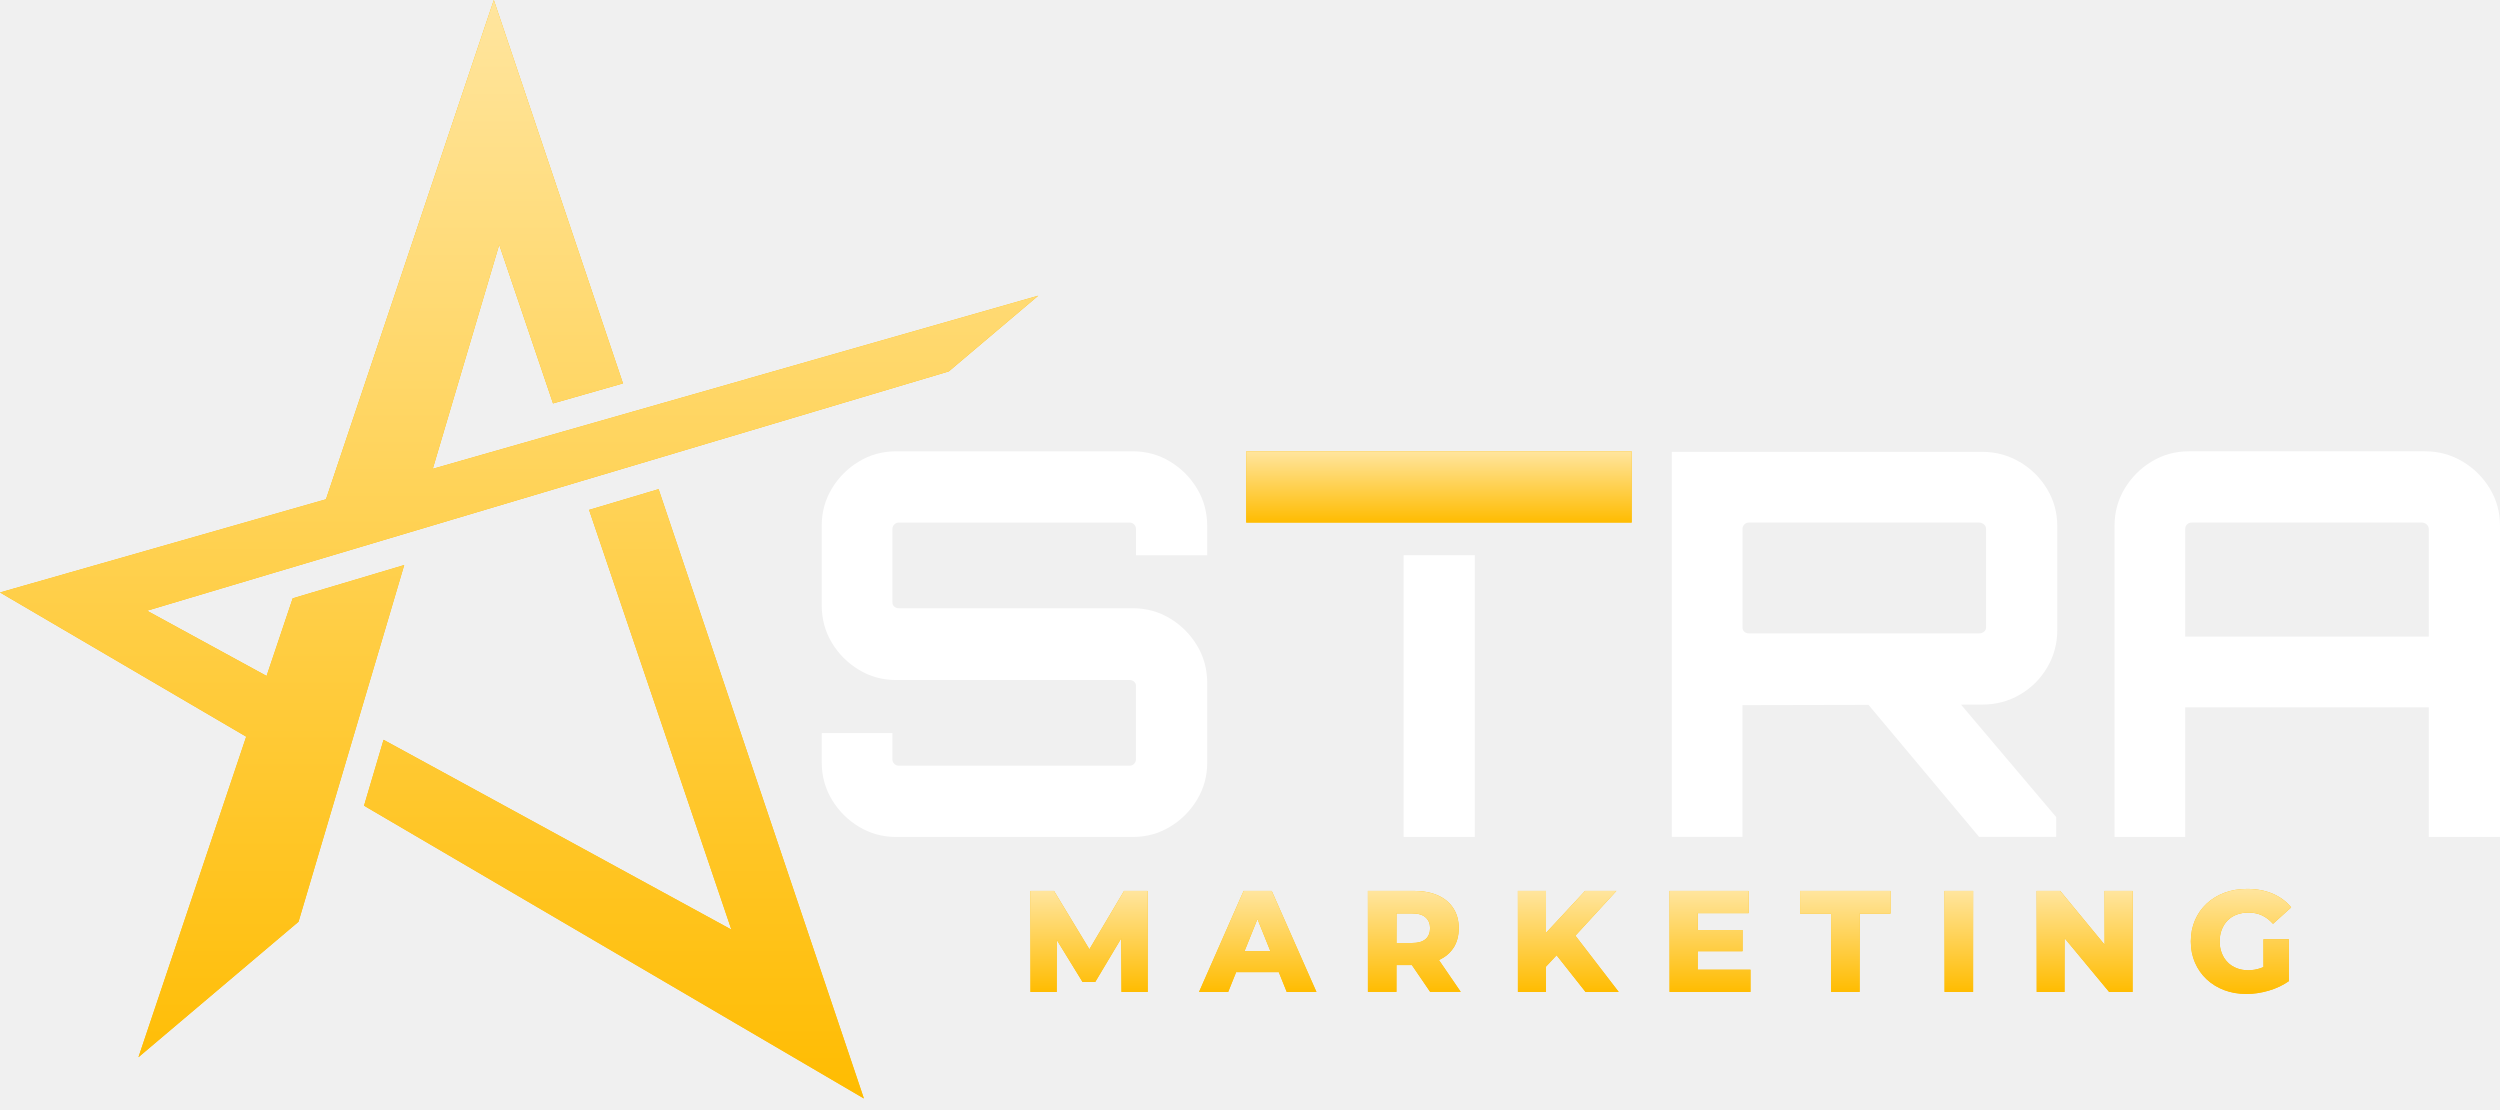
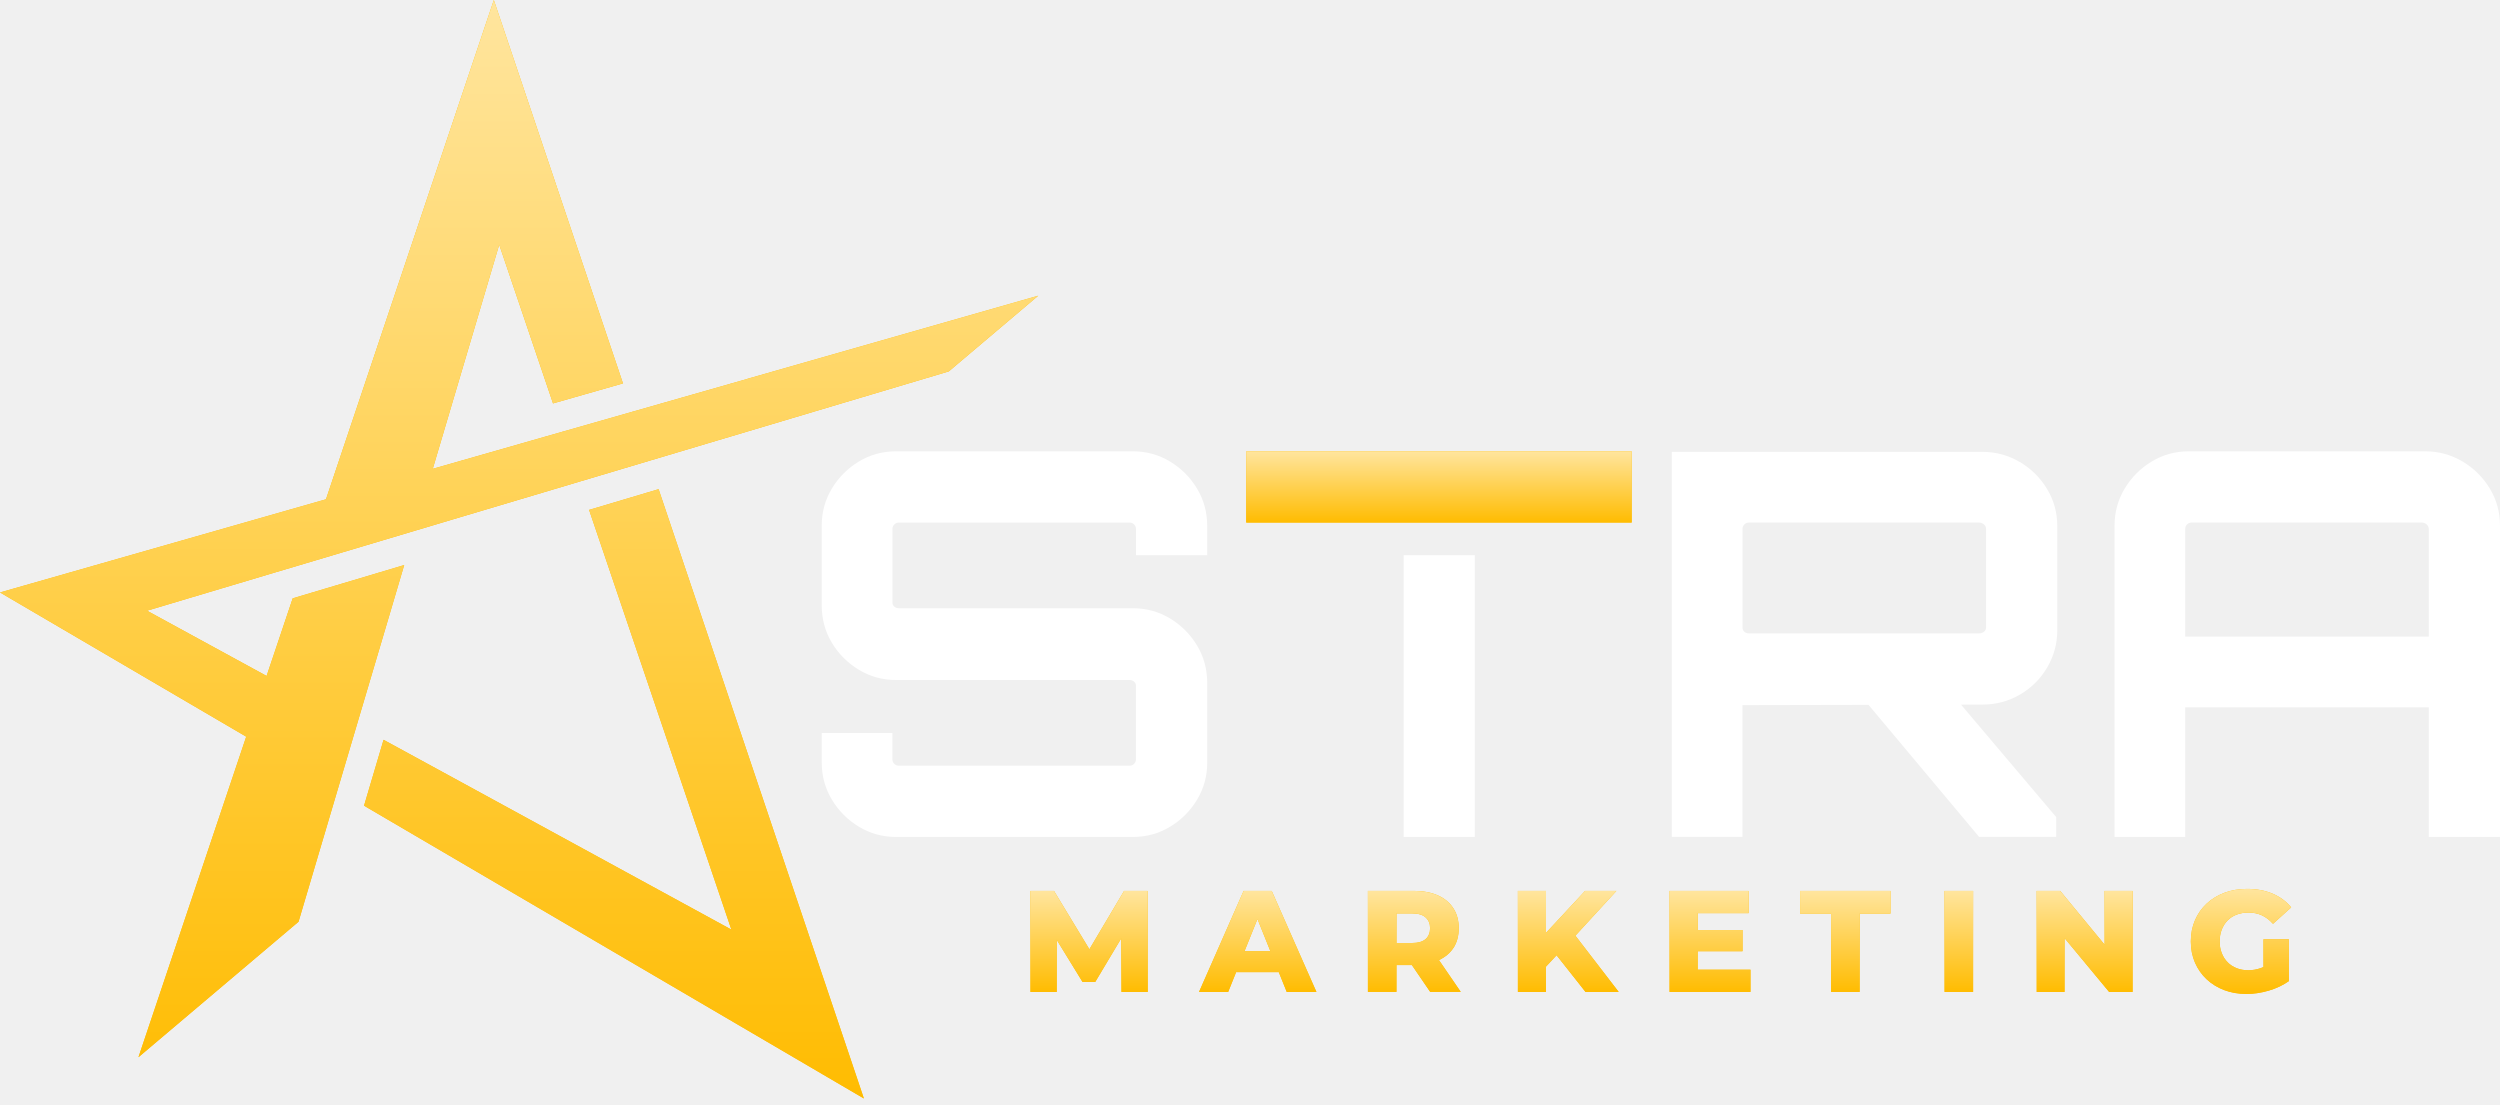
- <svg xmlns="http://www.w3.org/2000/svg" width="214" height="95" viewBox="0 0 214 95" fill="none">
-   <g clip-path="url(#clip0_2153_624)">
-     <path d="M63.986 32.429C62.381 32.888 60.78 33.345 59.175 33.805C58.906 33.881 58.64 33.958 58.371 34.034C56.963 34.437 55.554 34.838 54.144 35.241C52.148 35.809 50.154 36.381 48.158 36.952C46.977 37.29 45.792 37.629 44.609 37.968C44.467 38.008 44.323 38.049 44.181 38.09C43.426 38.304 42.673 38.522 41.919 38.736C40.294 39.201 38.672 39.664 37.045 40.13C38.94 33.735 40.837 27.338 42.732 20.942C44.267 25.473 45.802 30.004 47.339 34.532L53.327 32.82C49.64 21.879 45.958 10.941 42.271 0C37.481 14.248 32.693 28.494 27.904 42.739C18.601 45.4 9.301 48.058 0 50.715C7.023 54.829 14.05 58.943 21.075 63.059C18.001 72.206 14.925 81.351 11.852 90.496L25.555 78.899C25.826 77.986 26.096 77.07 26.369 76.155C26.748 74.876 27.125 73.596 27.505 72.319C27.588 72.041 27.67 71.764 27.752 71.486C28.131 70.202 28.513 68.919 28.892 67.637C29.442 65.782 29.991 63.925 30.54 62.072C30.676 61.619 30.808 61.164 30.942 60.712C31.182 59.901 31.425 59.089 31.664 58.279C32.108 56.779 32.551 55.282 32.997 53.786C33.532 51.982 34.065 50.174 34.6 48.368L25.055 51.217C24.31 53.438 23.565 55.648 22.82 57.863C19.41 56.001 15.995 54.14 12.583 52.276C14.986 51.557 17.39 50.841 19.793 50.123C20.021 50.055 20.244 49.987 20.472 49.921C21.456 49.625 22.441 49.331 23.427 49.037C24.303 48.776 25.174 48.516 26.05 48.257C29.188 47.321 32.328 46.381 35.468 45.445C36.592 45.108 37.718 44.773 38.843 44.437C41.382 43.681 43.921 42.922 46.459 42.165C47.508 41.852 48.559 41.541 49.607 41.225C51.592 40.634 53.578 40.04 55.562 39.449C57.477 38.876 59.387 38.304 61.297 37.736C61.739 37.604 62.183 37.473 62.624 37.341C65.846 36.379 69.07 35.416 72.291 34.455C75.266 33.569 78.24 32.682 81.215 31.792L88.874 25.312C80.577 27.682 72.283 30.054 63.986 32.425V32.429ZM59.245 50.39C58.286 47.552 57.329 44.711 56.375 41.873L50.426 43.646C51.673 47.327 52.922 51.011 54.169 54.687C56.98 62.981 59.792 71.276 62.605 79.572C54.936 75.39 47.269 71.204 39.6 67.018C37.347 65.788 35.088 64.558 32.833 63.328L31.162 68.968C32.372 69.678 33.577 70.385 34.785 71.091C47.841 78.737 60.893 86.384 73.949 94.03C69.048 79.483 64.145 64.937 59.247 50.39H59.245Z" fill="#FFBC01" />
-     <path d="M63.986 32.429C62.381 32.888 60.78 33.345 59.175 33.805C58.906 33.881 58.64 33.958 58.371 34.034C56.963 34.437 55.554 34.838 54.144 35.241C52.148 35.809 50.154 36.381 48.158 36.952C46.977 37.29 45.792 37.629 44.609 37.968C44.467 38.008 44.323 38.049 44.181 38.09C43.426 38.304 42.673 38.522 41.919 38.736C40.294 39.201 38.672 39.664 37.045 40.13C38.94 33.735 40.837 27.338 42.732 20.942C44.267 25.473 45.802 30.004 47.339 34.532L53.327 32.82C49.64 21.879 45.958 10.941 42.271 0C37.481 14.248 32.693 28.494 27.904 42.739C18.601 45.4 9.301 48.058 0 50.715C7.023 54.829 14.05 58.943 21.075 63.059C18.001 72.206 14.925 81.351 11.852 90.496L25.555 78.899C25.826 77.986 26.096 77.07 26.369 76.155C26.748 74.876 27.125 73.596 27.505 72.319C27.588 72.041 27.67 71.764 27.752 71.486C28.131 70.202 28.513 68.919 28.892 67.637C29.442 65.782 29.991 63.925 30.54 62.072C30.676 61.619 30.808 61.164 30.942 60.712C31.182 59.901 31.425 59.089 31.664 58.279C32.108 56.779 32.551 55.282 32.997 53.786C33.532 51.982 34.065 50.174 34.6 48.368L25.055 51.217C24.31 53.438 23.565 55.648 22.82 57.863C19.41 56.001 15.995 54.14 12.583 52.276C14.986 51.557 17.39 50.841 19.793 50.123C20.021 50.055 20.244 49.987 20.472 49.921C21.456 49.625 22.441 49.331 23.427 49.037C24.303 48.776 25.174 48.516 26.05 48.257C29.188 47.321 32.328 46.381 35.468 45.445C36.592 45.108 37.718 44.773 38.843 44.437C41.382 43.681 43.921 42.922 46.459 42.165C47.508 41.852 48.559 41.541 49.607 41.225C51.592 40.634 53.578 40.04 55.562 39.449C57.477 38.876 59.387 38.304 61.297 37.736C61.739 37.604 62.183 37.473 62.624 37.341C65.846 36.379 69.07 35.416 72.291 34.455C75.266 33.569 78.24 32.682 81.215 31.792L88.874 25.312C80.577 27.682 72.283 30.054 63.986 32.425V32.429ZM59.245 50.39C58.286 47.552 57.329 44.711 56.375 41.873L50.426 43.646C51.673 47.327 52.922 51.011 54.169 54.687C56.98 62.981 59.792 71.276 62.605 79.572C54.936 75.39 47.269 71.204 39.6 67.018C37.347 65.788 35.088 64.558 32.833 63.328L31.162 68.968C32.372 69.678 33.577 70.385 34.785 71.091C47.841 78.737 60.893 86.384 73.949 94.03C69.048 79.483 64.145 64.937 59.247 50.39H59.245Z" fill="url(#paint0_linear_2153_624)" />
-     <path d="M100.148 39.504C99.185 38.923 98.125 38.632 96.963 38.632H76.709C75.548 38.632 74.487 38.922 73.525 39.504C72.561 40.083 71.791 40.856 71.21 41.819C70.628 42.783 70.338 43.843 70.338 45.005V51.789C70.338 52.981 70.628 54.059 71.21 55.022C71.789 55.985 72.561 56.756 73.525 57.338C74.487 57.918 75.548 58.21 76.709 58.21H96.689C96.841 58.21 96.971 58.257 97.078 58.348C97.185 58.44 97.238 58.562 97.238 58.714V64.994C97.238 65.148 97.183 65.276 97.078 65.383C96.971 65.49 96.841 65.543 96.689 65.543H76.939C76.785 65.543 76.657 65.49 76.55 65.383C76.443 65.276 76.39 65.148 76.39 64.994V62.748H70.342V65.27C70.342 66.432 70.632 67.493 71.213 68.456C71.793 69.42 72.565 70.19 73.528 70.772C74.491 71.352 75.552 71.644 76.713 71.644H96.967C98.129 71.644 99.189 71.354 100.152 70.772C101.115 70.192 101.885 69.42 102.467 68.456C103.047 67.493 103.339 66.432 103.339 65.27V58.486C103.339 57.295 103.049 56.217 102.467 55.254C101.887 54.29 101.115 53.52 100.152 52.938C99.189 52.358 98.129 52.066 96.967 52.066H76.941C76.787 52.066 76.659 52.019 76.552 51.928C76.445 51.836 76.392 51.714 76.392 51.562V45.282C76.392 45.13 76.445 44.999 76.552 44.892C76.659 44.785 76.787 44.733 76.941 44.733H96.691C96.843 44.733 96.973 44.787 97.08 44.892C97.187 44.999 97.24 45.13 97.24 45.282V47.528H103.335V45.005C103.335 43.843 103.045 42.783 102.463 41.819C101.883 40.856 101.111 40.085 100.148 39.504Z" fill="white" />
-     <path d="M126.245 47.526H120.151V71.64H126.245V47.526Z" fill="white" />
-     <path d="M139.672 38.632H106.677V44.729H139.672V38.632Z" fill="#FFBC01" />
-     <path d="M139.672 38.632H106.677V44.729H139.672V38.632Z" fill="url(#paint1_linear_2153_624)" />
-     <path d="M172.895 39.55C171.917 38.97 170.849 38.678 169.687 38.678H143.108V71.638H149.157V60.36L159.946 60.337L169.411 71.638H176.01V69.941L167.864 60.317L169.687 60.313C170.849 60.313 171.917 60.031 172.895 59.465C173.872 58.9 174.652 58.128 175.232 57.149C175.811 56.172 176.103 55.101 176.103 53.94V45.045C176.103 43.884 175.813 42.823 175.232 41.86C174.652 40.896 173.872 40.126 172.895 39.544V39.55ZM170.008 53.714C170.008 53.867 169.946 53.988 169.825 54.08C169.703 54.171 169.565 54.218 169.413 54.218H149.707C149.554 54.218 149.425 54.171 149.318 54.08C149.211 53.988 149.159 53.865 149.159 53.714V45.279C149.159 45.127 149.211 44.997 149.318 44.89C149.425 44.783 149.554 44.73 149.707 44.73H169.413C169.565 44.73 169.703 44.785 169.825 44.89C169.948 44.997 170.008 45.127 170.008 45.279V53.714Z" fill="white" />
-     <path d="M213.128 41.819C212.547 40.856 211.768 40.085 210.792 39.503C209.813 38.923 208.745 38.631 207.584 38.631H187.374C186.213 38.631 185.153 38.921 184.19 39.503C183.227 40.083 182.456 40.856 181.874 41.819C181.295 42.782 181.005 43.843 181.005 45.005V71.64H187.053V60.547H207.905V71.64H214V45.005C214 43.843 213.71 42.782 213.128 41.819ZM207.905 54.494H187.053V45.279C187.053 45.128 187.106 44.997 187.213 44.89C187.32 44.783 187.45 44.731 187.602 44.731H207.307C207.459 44.731 207.597 44.785 207.72 44.89C207.842 44.997 207.903 45.128 207.903 45.279V54.494H207.905Z" fill="white" />
-     <path d="M96.22 76.264L93.252 81.258L90.221 76.264H88.209V84.907H90.456V80.45L92.666 84.055H93.752L95.977 80.322L95.999 84.907H98.246L98.232 76.264H96.22Z" fill="#FFBC01" />
-     <path d="M96.22 76.264L93.252 81.258L90.221 76.264H88.209V84.907H90.456V80.45L92.666 84.055H93.752L95.977 80.322L95.999 84.907H98.246L98.232 76.264H96.22Z" fill="url(#paint2_linear_2153_624)" />
-     <path d="M106.454 76.264L102.639 84.907H105.133L105.812 83.216H109.465L110.144 84.907H112.687L108.86 76.264H106.454ZM106.53 81.425L107.638 78.662L108.747 81.425H106.53Z" fill="#FFBC01" />
-     <path d="M106.454 76.264L102.639 84.907H105.133L105.812 83.216H109.465L110.144 84.907H112.687L108.86 76.264H106.454ZM106.53 81.425L107.638 78.662L108.747 81.425H106.53Z" fill="url(#paint3_linear_2153_624)" />
-     <path d="M124.406 81.152C124.715 80.683 124.869 80.115 124.869 79.448C124.869 78.78 124.715 78.231 124.406 77.751C124.096 77.27 123.655 76.9 123.079 76.645C122.503 76.39 121.82 76.262 121.03 76.262H117.093V84.905H119.536V82.608H120.857L122.423 84.905H125.04L123.172 82.182C123.7 81.933 124.114 81.592 124.404 81.15L124.406 81.152ZM122.03 78.529C122.285 78.755 122.414 79.062 122.414 79.45C122.414 79.837 122.285 80.166 122.03 80.388C121.775 80.609 121.392 80.72 120.883 80.72H119.536V78.188H120.883C121.392 78.188 121.775 78.301 122.03 78.527V78.529Z" fill="#FFBC01" />
-     <path d="M124.406 81.152C124.715 80.683 124.869 80.115 124.869 79.448C124.869 78.78 124.715 78.231 124.406 77.751C124.096 77.27 123.655 76.9 123.079 76.645C122.503 76.39 121.82 76.262 121.03 76.262H117.093V84.905H119.536V82.608H120.857L122.423 84.905H125.04L123.172 82.182C123.7 81.933 124.114 81.592 124.404 81.15L124.406 81.152ZM122.03 78.529C122.285 78.755 122.414 79.062 122.414 79.45C122.414 79.837 122.285 80.166 122.03 80.388C121.775 80.609 121.392 80.72 120.883 80.72H119.536V78.188H120.883C121.392 78.188 121.775 78.301 122.03 78.527V78.529Z" fill="url(#paint4_linear_2153_624)" />
-     <path d="M138.361 76.264H135.682L132.338 79.855V76.264H129.932V84.907H132.338V82.741L133.245 81.77L135.719 84.907H138.56L134.852 80.094L138.361 76.264Z" fill="#FFBC01" />
-     <path d="M138.361 76.264H135.682L132.338 79.855V76.264H129.932V84.907H132.338V82.741L133.245 81.77L135.719 84.907H138.56L134.852 80.094L138.361 76.264Z" fill="url(#paint5_linear_2153_624)" />
-     <path d="M145.324 81.425H149.162V79.61H145.324V78.166H149.679V76.264H142.915V84.907H149.841V83.006H145.324V81.425Z" fill="#FFBC01" />
-     <path d="M145.324 81.425H149.162V79.61H145.324V78.166H149.679V76.264H142.915V84.907H149.841V83.006H145.324V81.425Z" fill="url(#paint6_linear_2153_624)" />
-     <path d="M154.086 78.203H156.74V84.907H159.185V78.203H161.827V76.264H154.086V78.203Z" fill="#FFBC01" />
-     <path d="M154.086 78.203H156.74V84.907H159.185V78.203H161.827V76.264H154.086V78.203Z" fill="url(#paint7_linear_2153_624)" />
-     <path d="M168.899 76.264H166.455V84.907H168.899V76.264Z" fill="#FFBC01" />
-     <path d="M168.899 76.264H166.455V84.907H168.899V76.264Z" fill="url(#paint8_linear_2153_624)" />
-     <path d="M180.155 80.867L176.353 76.264H174.342V84.907H176.725V80.3L180.538 84.907H182.55V76.264H180.155V80.867Z" fill="#FFBC01" />
-     <path d="M180.155 80.867L176.353 76.264H174.342V84.907H176.725V80.3L180.538 84.907H182.55V76.264H180.155V80.867Z" fill="url(#paint9_linear_2153_624)" />
-     <path d="M193.758 82.776C193.676 82.813 193.592 82.848 193.511 82.875C193.164 82.994 192.81 83.054 192.448 83.054C192.087 83.054 191.756 82.994 191.454 82.875C191.153 82.756 190.896 82.587 190.682 82.369C190.468 82.151 190.301 81.89 190.182 81.585C190.063 81.281 190.003 80.947 190.003 80.585C190.003 80.222 190.063 79.876 190.182 79.573C190.301 79.269 190.468 79.006 190.682 78.788C190.896 78.57 191.155 78.403 191.46 78.288C191.764 78.173 192.102 78.115 192.472 78.115C192.892 78.115 193.271 78.193 193.614 78.35C193.954 78.506 194.273 78.749 194.571 79.078L196.125 77.671C195.705 77.161 195.174 76.77 194.534 76.498C193.892 76.225 193.168 76.091 192.361 76.091C191.653 76.091 191.007 76.2 190.423 76.418C189.84 76.636 189.33 76.945 188.898 77.344C188.466 77.743 188.131 78.218 187.892 78.771C187.653 79.321 187.534 79.927 187.534 80.586C187.534 81.246 187.653 81.85 187.892 82.402C188.131 82.953 188.464 83.43 188.892 83.829C189.32 84.228 189.822 84.537 190.398 84.755C190.974 84.973 191.608 85.082 192.299 85.082C192.923 85.082 193.559 84.987 194.205 84.798C194.851 84.609 195.425 84.337 195.927 83.983V80.401H193.754V82.778L193.758 82.776Z" fill="#FFBC01" />
-     <path d="M193.758 82.776C193.676 82.813 193.592 82.848 193.511 82.875C193.164 82.994 192.81 83.054 192.448 83.054C192.087 83.054 191.756 82.994 191.454 82.875C191.153 82.756 190.896 82.587 190.682 82.369C190.468 82.151 190.301 81.89 190.182 81.585C190.063 81.281 190.003 80.947 190.003 80.585C190.003 80.222 190.063 79.876 190.182 79.573C190.301 79.269 190.468 79.006 190.682 78.788C190.896 78.57 191.155 78.403 191.46 78.288C191.764 78.173 192.102 78.115 192.472 78.115C192.892 78.115 193.271 78.193 193.614 78.35C193.954 78.506 194.273 78.749 194.571 79.078L196.125 77.671C195.705 77.161 195.174 76.77 194.534 76.498C193.892 76.225 193.168 76.091 192.361 76.091C191.653 76.091 191.007 76.2 190.423 76.418C189.84 76.636 189.33 76.945 188.898 77.344C188.466 77.743 188.131 78.218 187.892 78.771C187.653 79.321 187.534 79.927 187.534 80.586C187.534 81.246 187.653 81.85 187.892 82.402C188.131 82.953 188.464 83.43 188.892 83.829C189.32 84.228 189.822 84.537 190.398 84.755C190.974 84.973 191.608 85.082 192.299 85.082C192.923 85.082 193.559 84.987 194.205 84.798C194.851 84.609 195.425 84.337 195.927 83.983V80.401H193.754V82.778L193.758 82.776Z" fill="url(#paint10_linear_2153_624)" />
+ <svg xmlns="http://www.w3.org/2000/svg" width="240" height="106" viewBox="0 0 240 106" fill="none">
+   <g clip-path="url(#clip0_1627_539)">
+     <path d="M71.76 36.369C69.96 36.884 68.164 37.397 66.364 37.912C66.063 37.997 65.764 38.084 65.463 38.169C63.884 38.621 62.304 39.071 60.722 39.523C58.484 40.16 56.247 40.801 54.009 41.441C52.684 41.821 51.356 42.201 50.029 42.58C49.87 42.626 49.708 42.672 49.549 42.718C48.703 42.958 47.858 43.202 47.012 43.443C45.19 43.964 43.37 44.484 41.546 45.005C43.671 37.833 45.798 30.659 47.924 23.487C49.645 28.568 51.367 33.649 53.09 38.728L59.806 36.807C55.671 24.537 51.541 12.271 47.407 0C42.035 15.979 36.666 31.956 31.294 47.932C20.86 50.916 10.431 53.897 0 56.876C7.876 61.49 15.757 66.104 23.636 70.721C20.188 80.979 16.739 91.235 13.292 101.491L28.66 88.485C28.964 87.461 29.267 86.433 29.572 85.407C29.998 83.973 30.421 82.537 30.846 81.105C30.94 80.793 31.032 80.483 31.124 80.171C31.549 78.731 31.977 77.292 32.402 75.854C33.02 73.774 33.635 71.692 34.25 69.614C34.403 69.106 34.551 68.595 34.702 68.088C34.97 67.178 35.243 66.268 35.511 65.36C36.009 63.677 36.506 61.999 37.006 60.321C37.606 58.297 38.204 56.27 38.804 54.244L28.1 57.44C27.264 59.93 26.428 62.409 25.593 64.893C21.768 62.804 17.939 60.718 14.112 58.627C16.806 57.822 19.503 57.018 22.198 56.213C22.453 56.136 22.704 56.06 22.959 55.986C24.063 55.654 25.167 55.325 26.273 54.995C27.255 54.703 28.233 54.41 29.215 54.12C32.734 53.07 36.255 52.016 39.777 50.966C41.038 50.588 42.301 50.213 43.562 49.835C46.41 48.989 49.257 48.137 52.104 47.288C53.28 46.937 54.458 46.588 55.634 46.234C57.86 45.571 60.087 44.905 62.313 44.241C64.46 43.6 66.602 42.958 68.745 42.321C69.24 42.172 69.737 42.026 70.233 41.878C73.846 40.799 77.461 39.719 81.074 38.641C84.41 37.648 87.746 36.652 91.082 35.655L99.672 28.387C90.367 31.045 81.066 33.706 71.76 36.364V36.369ZM66.443 56.512C65.367 53.33 64.294 50.143 63.225 46.961L56.553 48.949C57.951 53.077 59.352 57.208 60.751 61.331C63.903 70.633 67.056 79.936 70.211 89.24C61.61 84.55 53.012 79.855 44.411 75.16C41.884 73.781 39.351 72.401 36.822 71.022L34.948 77.347C36.306 78.144 37.656 78.936 39.011 79.728C53.653 88.304 68.291 96.879 82.933 105.455C77.437 89.14 71.939 72.827 66.445 56.512H66.443Z" fill="#FFBC01" />
+     <path d="M71.76 36.369C69.96 36.884 68.164 37.397 66.364 37.912C66.063 37.997 65.764 38.084 65.463 38.169C63.884 38.621 62.304 39.071 60.722 39.523C58.484 40.16 56.247 40.801 54.009 41.441C52.684 41.821 51.356 42.201 50.029 42.58C49.87 42.626 49.708 42.672 49.549 42.718C48.703 42.958 47.858 43.202 47.012 43.443C45.19 43.964 43.37 44.484 41.546 45.005C43.671 37.833 45.798 30.659 47.924 23.487C49.645 28.568 51.367 33.649 53.09 38.728L59.806 36.807C55.671 24.537 51.541 12.271 47.407 0C42.035 15.979 36.666 31.956 31.294 47.932C20.86 50.916 10.431 53.897 0 56.876C7.876 61.49 15.757 66.104 23.636 70.721C20.188 80.979 16.739 91.235 13.292 101.491L28.66 88.485C28.964 87.461 29.267 86.433 29.572 85.407C29.998 83.973 30.421 82.537 30.846 81.105C30.94 80.793 31.032 80.483 31.124 80.171C31.549 78.731 31.977 77.292 32.402 75.854C33.02 73.774 33.635 71.692 34.25 69.614C34.403 69.106 34.551 68.595 34.702 68.088C34.97 67.178 35.243 66.268 35.511 65.36C36.009 63.677 36.506 61.999 37.006 60.321C37.606 58.297 38.204 56.27 38.804 54.244L28.1 57.44C27.264 59.93 26.428 62.409 25.593 64.893C21.768 62.804 17.939 60.718 14.112 58.627C16.806 57.822 19.503 57.018 22.198 56.213C22.453 56.136 22.704 56.06 22.959 55.986C24.063 55.654 25.167 55.325 26.273 54.995C27.255 54.703 28.233 54.41 29.215 54.12C32.734 53.07 36.255 52.016 39.777 50.966C41.038 50.588 42.301 50.213 43.562 49.835C46.41 48.989 49.257 48.137 52.104 47.288C53.28 46.937 54.458 46.588 55.634 46.234C57.86 45.571 60.087 44.905 62.313 44.241C64.46 43.6 66.602 42.958 68.745 42.321C69.24 42.172 69.737 42.026 70.233 41.878C73.846 40.799 77.461 39.719 81.074 38.641C84.41 37.648 87.746 36.652 91.082 35.655L99.672 28.387C90.367 31.045 81.066 33.706 71.76 36.364V36.369ZM66.443 56.512C65.367 53.33 64.294 50.143 63.225 46.961L56.553 48.949C57.951 53.077 59.352 57.208 60.751 61.331C63.903 70.633 67.056 79.936 70.211 89.24C61.61 84.55 53.012 79.855 44.411 75.16C41.884 73.781 39.351 72.401 36.822 71.022L34.948 77.347C36.306 78.144 37.656 78.936 39.011 79.728C53.653 88.304 68.291 96.879 82.933 105.455C77.437 89.14 71.939 72.827 66.445 56.512H66.443Z" fill="url(#paint0_linear_1627_539)" />
+     <path d="M112.316 44.303C111.236 43.652 110.047 43.325 108.744 43.325H86.029C84.727 43.325 83.538 43.65 82.458 44.303C81.378 44.953 80.514 45.819 79.861 46.9C79.209 47.98 78.884 49.17 78.884 50.473V58.081C78.884 59.417 79.209 60.626 79.861 61.707C80.511 62.787 81.378 63.651 82.458 64.304C83.538 64.954 84.727 65.282 86.029 65.282H108.437C108.607 65.282 108.753 65.334 108.873 65.437C108.993 65.539 109.052 65.677 109.052 65.847V72.89C109.052 73.063 108.991 73.207 108.873 73.327C108.753 73.447 108.607 73.506 108.437 73.506H86.287C86.114 73.506 85.97 73.447 85.85 73.327C85.73 73.207 85.671 73.063 85.671 72.89V70.371H78.888V73.2C78.888 74.503 79.213 75.693 79.866 76.773C80.516 77.853 81.382 78.718 82.462 79.37C83.542 80.021 84.731 80.348 86.034 80.348H108.749C110.051 80.348 111.24 80.023 112.32 79.37C113.4 78.72 114.264 77.853 114.917 76.773C115.567 75.693 115.894 74.503 115.894 73.2V65.592C115.894 64.256 115.569 63.047 114.917 61.966C114.266 60.886 113.4 60.022 112.32 59.369C111.24 58.719 110.051 58.391 108.749 58.391H86.289C86.117 58.391 85.972 58.339 85.853 58.236C85.733 58.134 85.674 57.996 85.674 57.826V50.783C85.674 50.612 85.733 50.466 85.853 50.346C85.972 50.226 86.117 50.167 86.289 50.167H108.439C108.609 50.167 108.755 50.228 108.875 50.346C108.995 50.466 109.054 50.612 109.054 50.783V53.301H115.89V50.473C115.89 49.17 115.565 47.98 114.912 46.9C114.262 45.819 113.396 44.955 112.316 44.303Z" fill="white" />
+     <path d="M141.582 53.299H134.749V80.344H141.582V53.299Z" fill="white" />
+     <path d="M156.641 43.325H119.638V50.163H156.641V43.325Z" fill="#FFBC01" />
+     <path d="M156.641 43.325H119.638V50.163H156.641V43.325Z" fill="url(#paint1_linear_1627_539)" />
+     <path d="M193.901 44.355C192.803 43.704 191.606 43.377 190.303 43.377H160.495V80.341H167.278V67.693L179.379 67.667L189.993 80.341H197.394V78.438L188.259 67.645L190.303 67.641C191.606 67.641 192.803 67.324 193.901 66.689C194.996 66.056 195.871 65.19 196.521 64.092C197.171 62.996 197.499 61.796 197.499 60.493V50.518C197.499 49.215 197.174 48.026 196.521 46.946C195.871 45.865 194.996 45.001 193.901 44.348V44.355ZM190.663 60.24C190.663 60.412 190.593 60.547 190.458 60.65C190.321 60.753 190.166 60.805 189.995 60.805H167.896C167.723 60.805 167.579 60.753 167.459 60.65C167.339 60.547 167.281 60.41 167.281 60.24V50.78C167.281 50.61 167.339 50.464 167.459 50.344C167.579 50.224 167.723 50.165 167.896 50.165H189.995C190.166 50.165 190.321 50.226 190.458 50.344C190.595 50.464 190.663 50.61 190.663 50.78V60.24Z" fill="white" />
+     <path d="M239.022 46.9C238.37 45.819 237.497 44.955 236.402 44.303C235.304 43.652 234.107 43.325 232.804 43.325H210.139C208.837 43.325 207.648 43.65 206.568 44.303C205.488 44.953 204.624 45.819 203.971 46.9C203.321 47.98 202.996 49.17 202.996 50.473V80.344H209.779V67.903H233.164V80.344H240V50.473C240 49.17 239.675 47.98 239.022 46.9ZM233.164 61.115H209.779V50.781C209.779 50.61 209.838 50.464 209.958 50.344C210.078 50.224 210.224 50.165 210.395 50.165H232.494C232.664 50.165 232.819 50.226 232.957 50.344C233.094 50.464 233.162 50.61 233.162 50.781V61.115H233.164Z" fill="white" />
+     <path d="M107.911 85.53L104.581 91.13L101.182 85.53H98.926V95.223H101.446V90.225L103.924 94.267H105.142L107.638 90.081L107.662 95.223H110.182L110.167 85.53H107.911Z" fill="#FFBC01" />
+     <path d="M107.911 85.53L104.581 91.13L101.182 85.53H98.926V95.223H101.446V90.225L103.924 94.267H105.142L107.638 90.081L107.662 95.223H110.182L110.167 85.53H107.911Z" fill="url(#paint2_linear_1627_539)" />
+     <path d="M119.387 85.53L115.108 95.223H117.905L118.667 93.326H122.764L123.526 95.223H126.377L122.086 85.53H119.387ZM119.472 91.318L120.716 88.219L121.959 91.318H119.472Z" fill="#FFBC01" />
+     <path d="M119.387 85.53L115.108 95.223H117.905L118.667 93.326H122.764L123.526 95.223H126.377L122.086 85.53H119.387ZM119.472 91.318L120.716 88.219L121.959 91.318H119.472Z" fill="url(#paint3_linear_1627_539)" />
+     <path d="M139.521 91.012C139.868 90.486 140.04 89.849 140.04 89.1C140.04 88.352 139.868 87.736 139.521 87.197C139.174 86.658 138.679 86.243 138.033 85.957C137.387 85.671 136.621 85.527 135.735 85.527H131.319V95.22H134.06V92.645H135.541L137.298 95.22H140.232L138.138 92.167C138.729 91.887 139.194 91.505 139.519 91.01L139.521 91.012ZM136.857 88.07C137.143 88.323 137.287 88.668 137.287 89.102C137.287 89.537 137.143 89.906 136.857 90.154C136.571 90.403 136.141 90.528 135.57 90.528H134.06V87.688H135.57C136.141 87.688 136.571 87.815 136.857 88.068V88.07Z" fill="#FFBC01" />
+     <path d="M139.521 91.012C139.868 90.486 140.04 89.849 140.04 89.1C140.04 88.352 139.868 87.736 139.521 87.197C139.174 86.658 138.679 86.243 138.033 85.957C137.387 85.671 136.621 85.527 135.735 85.527H131.319V95.22H134.06V92.645H135.541L137.298 95.22H140.232L138.138 92.167C138.729 91.887 139.194 91.505 139.519 91.01L139.521 91.012ZM136.857 88.07C137.143 88.323 137.287 88.668 137.287 89.102C137.287 89.537 137.143 89.906 136.857 90.154C136.571 90.403 136.141 90.528 135.57 90.528H134.06V87.688H135.57C136.141 87.688 136.571 87.815 136.857 88.068V88.07Z" fill="url(#paint4_linear_1627_539)" />
+     <path d="M155.171 85.53H152.166L148.416 89.557V85.53H145.717V95.223H148.416V92.793L149.432 91.704L152.208 95.223H155.393L151.235 89.825L155.171 85.53Z" fill="#FFBC01" />
+     <path d="M155.171 85.53H152.166L148.416 89.557V85.53H145.717V95.223H148.416V92.793L149.432 91.704L152.208 95.223H155.393L151.235 89.825L155.171 85.53Z" fill="url(#paint5_linear_1627_539)" />
+     <path d="M162.979 91.318H167.284V89.282H162.979V87.662H167.865V85.53H160.278V95.223H168.046V93.09H162.979V91.318Z" fill="#FFBC01" />
+     <path d="M162.979 91.318H167.284V89.282H162.979V87.662H167.865V85.53H160.278V95.223H168.046V93.09H162.979V91.318Z" fill="url(#paint6_linear_1627_539)" />
+     <path d="M172.807 87.704H175.783V95.223H178.525V87.704H181.488V85.53H172.807V87.704Z" fill="#FFBC01" />
+     <path d="M172.807 87.704H175.783V95.223H178.525V87.704H181.488V85.53H172.807V87.704Z" fill="url(#paint7_linear_1627_539)" />
+     <path d="M189.419 85.53H186.679V95.223H189.419V85.53Z" fill="#FFBC01" />
+     <path d="M189.419 85.53H186.679V95.223H189.419V85.53Z" fill="url(#paint8_linear_1627_539)" />
+     <path d="M202.043 90.692L197.779 85.53H195.523V95.223H198.196V90.056L202.473 95.223H204.729V85.53H202.043V90.692Z" fill="#FFBC01" />
+     <path d="M202.043 90.692L197.779 85.53H195.523V95.223H198.196V90.056L202.473 95.223H204.729V85.53H202.043V90.692Z" fill="url(#paint9_linear_1627_539)" />
+     <path d="M217.298 92.833C217.206 92.874 217.113 92.913 217.021 92.944C216.633 93.077 216.235 93.145 215.83 93.145C215.424 93.145 215.053 93.077 214.715 92.944C214.377 92.811 214.089 92.621 213.849 92.376C213.609 92.132 213.421 91.84 213.288 91.497C213.155 91.156 213.087 90.781 213.087 90.375C213.087 89.969 213.155 89.581 213.288 89.24C213.421 88.9 213.609 88.605 213.849 88.361C214.089 88.116 214.379 87.928 214.721 87.8C215.062 87.671 215.441 87.605 215.856 87.605C216.327 87.605 216.753 87.693 217.137 87.869C217.518 88.044 217.876 88.317 218.21 88.686L219.953 87.108C219.482 86.536 218.886 86.097 218.169 85.792C217.449 85.486 216.637 85.335 215.731 85.335C214.937 85.335 214.213 85.458 213.558 85.702C212.904 85.947 212.332 86.294 211.848 86.741C211.363 87.189 210.988 87.721 210.72 88.341C210.451 88.959 210.318 89.637 210.318 90.377C210.318 91.117 210.451 91.794 210.72 92.414C210.988 93.031 211.361 93.566 211.841 94.013C212.321 94.461 212.884 94.808 213.53 95.052C214.176 95.297 214.887 95.419 215.662 95.419C216.362 95.419 217.075 95.312 217.8 95.1C218.524 94.889 219.168 94.583 219.731 94.186V90.17H217.294V92.835L217.298 92.833Z" fill="#FFBC01" />
+     <path d="M217.298 92.833C217.206 92.874 217.113 92.913 217.021 92.944C216.633 93.077 216.235 93.145 215.83 93.145C215.424 93.145 215.053 93.077 214.715 92.944C214.377 92.811 214.089 92.621 213.849 92.376C213.609 92.132 213.421 91.84 213.288 91.497C213.155 91.156 213.087 90.781 213.087 90.375C213.087 89.969 213.155 89.581 213.288 89.24C213.421 88.9 213.609 88.605 213.849 88.361C214.089 88.116 214.379 87.928 214.721 87.8C215.062 87.671 215.441 87.605 215.856 87.605C216.327 87.605 216.753 87.693 217.137 87.869C217.518 88.044 217.876 88.317 218.21 88.686L219.953 87.108C219.482 86.536 218.886 86.097 218.169 85.792C217.449 85.486 216.637 85.335 215.731 85.335C214.937 85.335 214.213 85.458 213.558 85.702C212.904 85.947 212.332 86.294 211.848 86.741C211.363 87.189 210.988 87.721 210.72 88.341C210.451 88.959 210.318 89.637 210.318 90.377C210.318 91.117 210.451 91.794 210.72 92.414C210.988 93.031 211.361 93.566 211.841 94.013C212.321 94.461 212.884 94.808 213.53 95.052C214.176 95.297 214.887 95.419 215.662 95.419C216.362 95.419 217.075 95.312 217.8 95.1C218.524 94.889 219.168 94.583 219.731 94.186V90.17H217.294V92.835L217.298 92.833Z" fill="url(#paint10_linear_1627_539)" />
  </g>
  <defs>
-     <linearGradient id="paint0_linear_2153_624" x1="44.437" y1="0" x2="44.437" y2="94.03" gradientUnits="userSpaceOnUse">
+     <linearGradient id="paint0_linear_1627_539" x1="49.836" y1="0" x2="49.836" y2="105.455" gradientUnits="userSpaceOnUse">
      <stop stop-color="#FFE59E" />
      <stop offset="1" stop-color="#FFBC01" />
    </linearGradient>
-     <linearGradient id="paint1_linear_2153_624" x1="123.174" y1="38.632" x2="123.174" y2="44.729" gradientUnits="userSpaceOnUse">
+     <linearGradient id="paint1_linear_1627_539" x1="138.14" y1="43.325" x2="138.14" y2="50.163" gradientUnits="userSpaceOnUse">
      <stop stop-color="#FFE59E" />
      <stop offset="1" stop-color="#FFBC01" />
    </linearGradient>
-     <linearGradient id="paint2_linear_2153_624" x1="93.227" y1="76.264" x2="93.227" y2="84.907" gradientUnits="userSpaceOnUse">
+     <linearGradient id="paint2_linear_1627_539" x1="104.554" y1="85.53" x2="104.554" y2="95.223" gradientUnits="userSpaceOnUse">
      <stop stop-color="#FFE59E" />
      <stop offset="1" stop-color="#FFBC01" />
    </linearGradient>
-     <linearGradient id="paint3_linear_2153_624" x1="107.663" y1="76.264" x2="107.663" y2="84.907" gradientUnits="userSpaceOnUse">
+     <linearGradient id="paint3_linear_1627_539" x1="120.743" y1="85.53" x2="120.743" y2="95.223" gradientUnits="userSpaceOnUse">
      <stop stop-color="#FFE59E" />
      <stop offset="1" stop-color="#FFBC01" />
    </linearGradient>
-     <linearGradient id="paint4_linear_2153_624" x1="121.066" y1="76.262" x2="121.066" y2="84.905" gradientUnits="userSpaceOnUse">
+     <linearGradient id="paint4_linear_1627_539" x1="135.776" y1="85.527" x2="135.776" y2="95.22" gradientUnits="userSpaceOnUse">
      <stop stop-color="#FFE59E" />
      <stop offset="1" stop-color="#FFBC01" />
    </linearGradient>
-     <linearGradient id="paint5_linear_2153_624" x1="134.246" y1="76.264" x2="134.246" y2="84.907" gradientUnits="userSpaceOnUse">
+     <linearGradient id="paint5_linear_1627_539" x1="150.555" y1="85.53" x2="150.555" y2="95.223" gradientUnits="userSpaceOnUse">
      <stop stop-color="#FFE59E" />
      <stop offset="1" stop-color="#FFBC01" />
    </linearGradient>
-     <linearGradient id="paint6_linear_2153_624" x1="146.378" y1="76.264" x2="146.378" y2="84.907" gradientUnits="userSpaceOnUse">
+     <linearGradient id="paint6_linear_1627_539" x1="164.162" y1="85.53" x2="164.162" y2="95.223" gradientUnits="userSpaceOnUse">
      <stop stop-color="#FFE59E" />
      <stop offset="1" stop-color="#FFBC01" />
    </linearGradient>
-     <linearGradient id="paint7_linear_2153_624" x1="157.956" y1="76.264" x2="157.956" y2="84.907" gradientUnits="userSpaceOnUse">
+     <linearGradient id="paint7_linear_1627_539" x1="177.147" y1="85.53" x2="177.147" y2="95.223" gradientUnits="userSpaceOnUse">
      <stop stop-color="#FFE59E" />
      <stop offset="1" stop-color="#FFBC01" />
    </linearGradient>
-     <linearGradient id="paint8_linear_2153_624" x1="167.677" y1="76.264" x2="167.677" y2="84.907" gradientUnits="userSpaceOnUse">
+     <linearGradient id="paint8_linear_1627_539" x1="188.049" y1="85.53" x2="188.049" y2="95.223" gradientUnits="userSpaceOnUse">
      <stop stop-color="#FFE59E" />
      <stop offset="1" stop-color="#FFBC01" />
    </linearGradient>
-     <linearGradient id="paint9_linear_2153_624" x1="178.446" y1="76.264" x2="178.446" y2="84.907" gradientUnits="userSpaceOnUse">
+     <linearGradient id="paint9_linear_1627_539" x1="200.126" y1="85.53" x2="200.126" y2="95.223" gradientUnits="userSpaceOnUse">
      <stop stop-color="#FFE59E" />
      <stop offset="1" stop-color="#FFBC01" />
    </linearGradient>
-     <linearGradient id="paint10_linear_2153_624" x1="191.83" y1="76.091" x2="191.83" y2="85.082" gradientUnits="userSpaceOnUse">
+     <linearGradient id="paint10_linear_1627_539" x1="215.136" y1="85.335" x2="215.136" y2="95.419" gradientUnits="userSpaceOnUse">
      <stop stop-color="#FFE59E" />
      <stop offset="1" stop-color="#FFBC01" />
    </linearGradient>
-     <clipPath id="clip0_2153_624">
-       <rect width="214" height="94.03" fill="white" />
+     <clipPath id="clip0_1627_539">
+       <rect width="240" height="105.455" fill="white" />
    </clipPath>
  </defs>
</svg>
